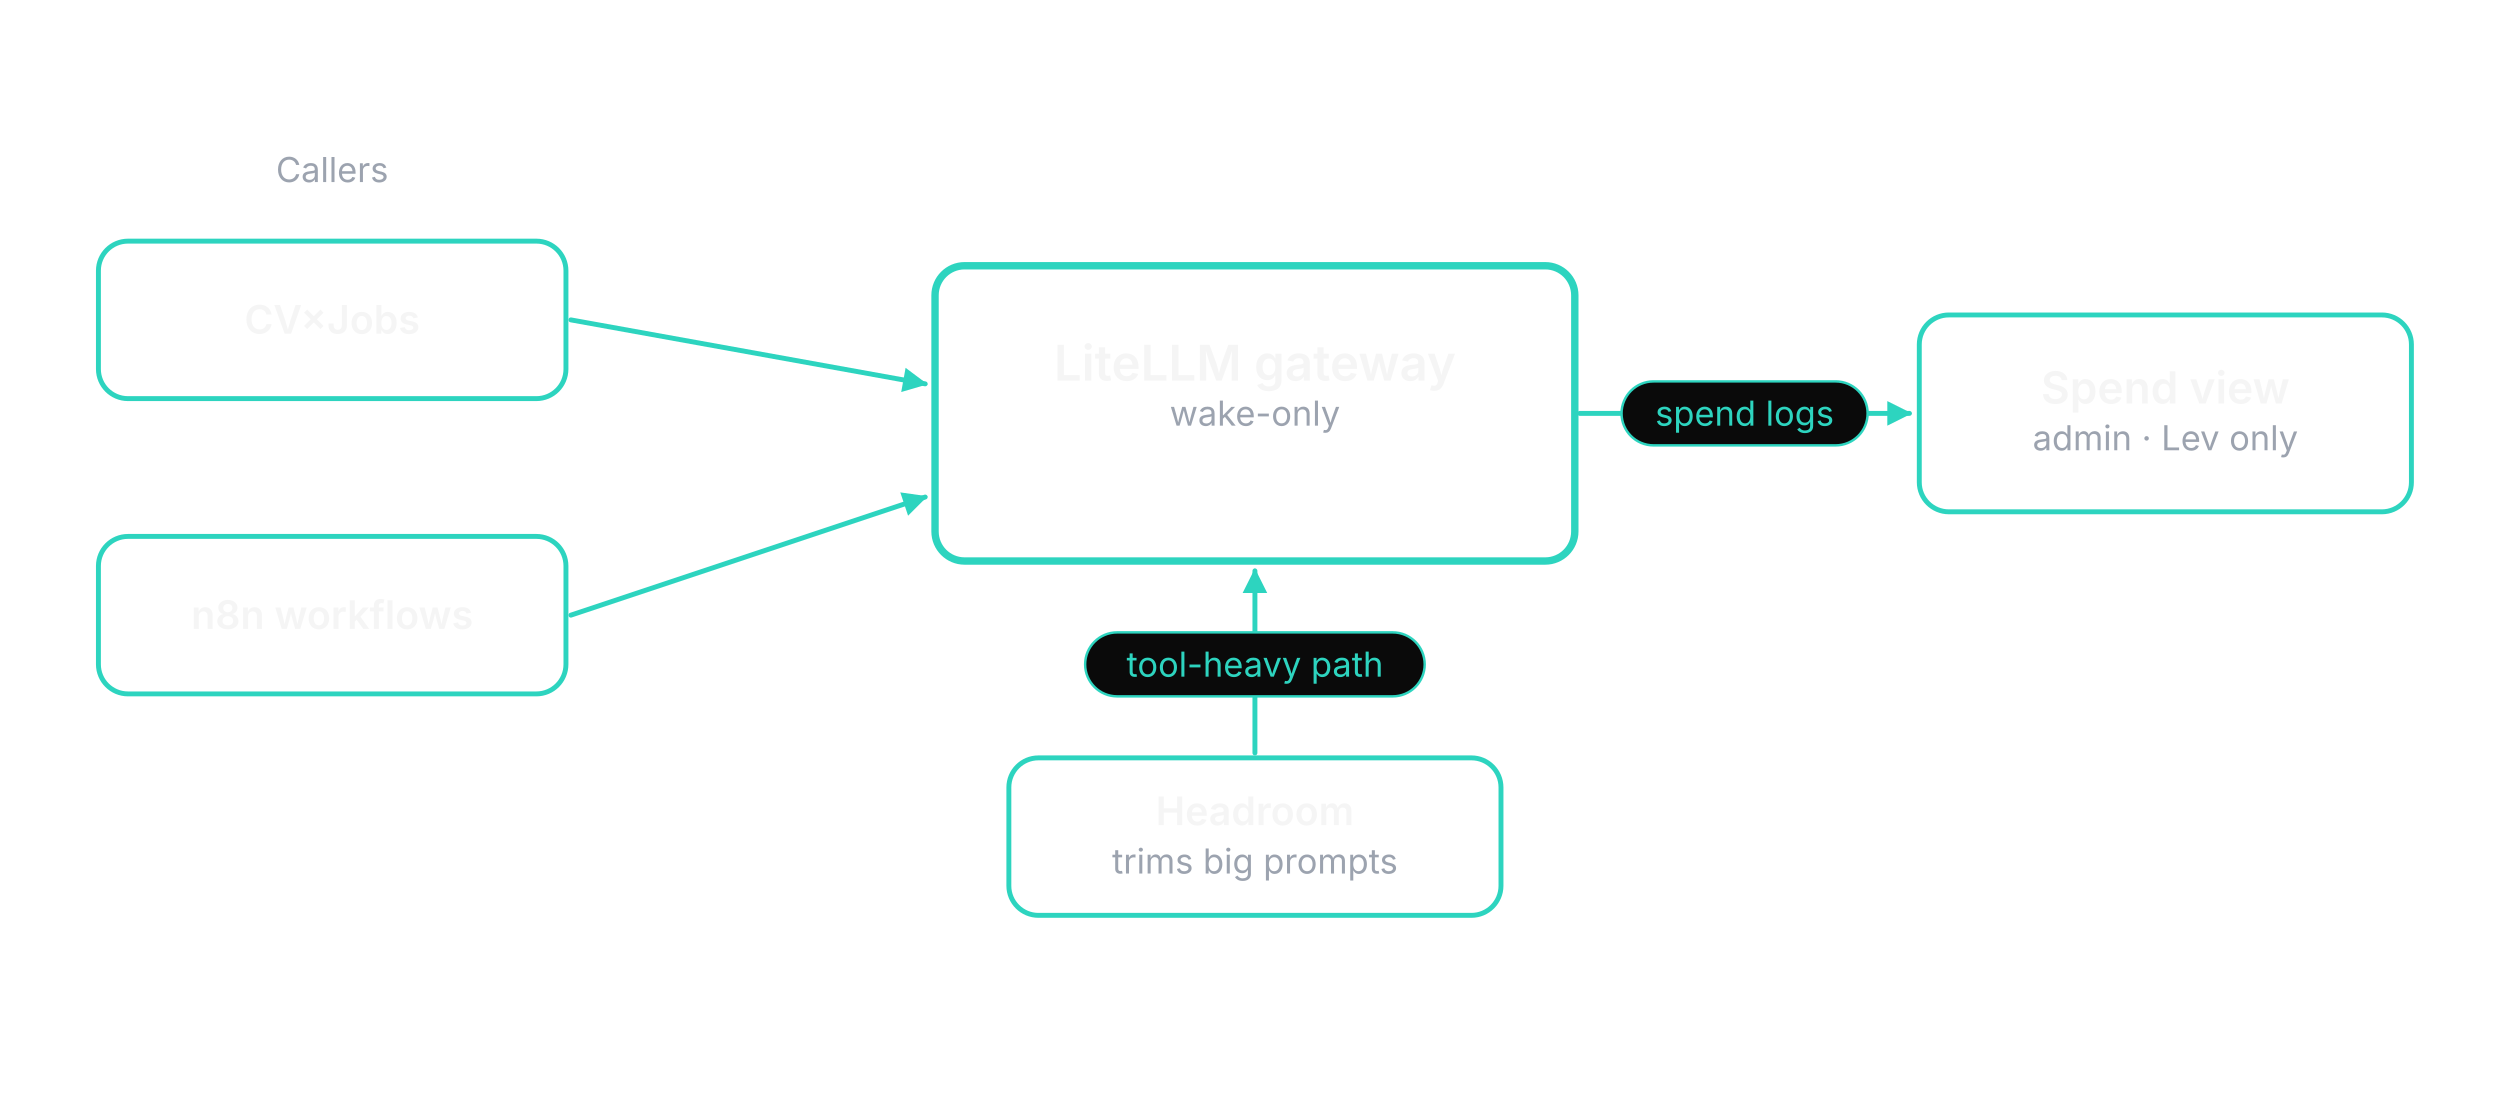
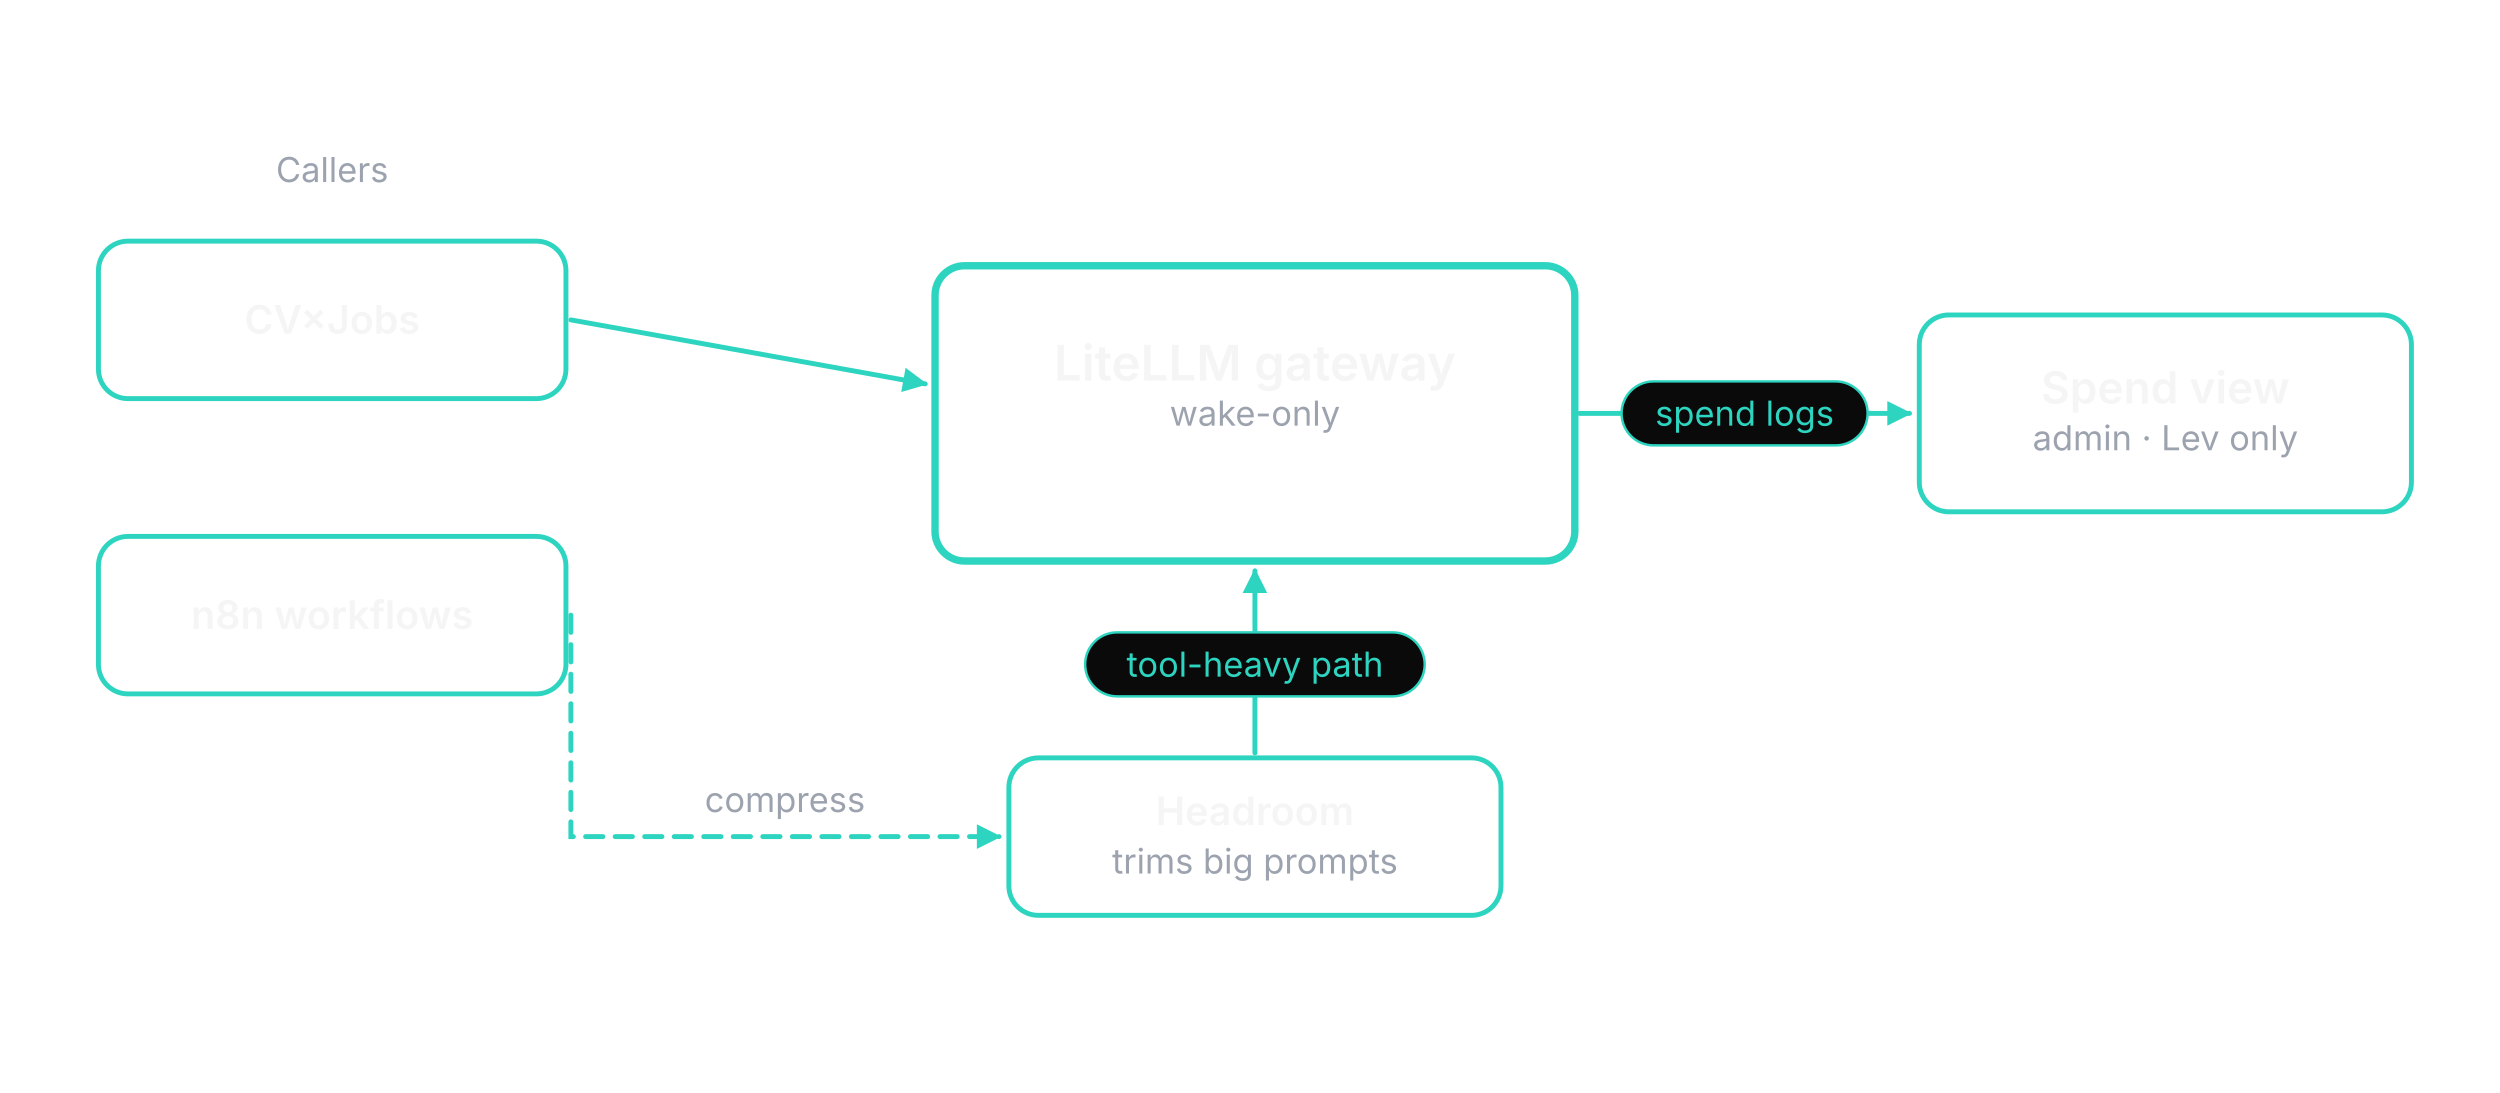
<svg xmlns="http://www.w3.org/2000/svg" width="1016" height="444" viewBox="0 0 1016 444">
  <defs>
    <marker id="a" markerWidth="10" markerHeight="10" refX="9" refY="5" orient="auto" markerUnits="userSpaceOnUse">
      <path d="M0,0 L10,5 L0,10 z" fill="#2dd4bf" />
    </marker>
  </defs>
  <g transform="translate(0,-42)">
    <text x="135" y="116" font-family="Segoe UI, system-ui, Inter, Helvetica, Arial, sans-serif" font-size="14" fill="#9ca3af" text-anchor="middle">Callers</text>
    <rect x="40" y="140" width="190" height="64" rx="12" fill="none" stroke="#2dd4bf" stroke-width="2" />
    <text x="135.0" y="177.6" font-family="Segoe UI, system-ui, Inter, Helvetica, Arial, sans-serif" font-size="16" font-weight="600" fill="#f5f5f5" text-anchor="middle">CV×Jobs</text>
    <rect x="40" y="260" width="190" height="64" rx="12" fill="none" stroke="#2dd4bf" stroke-width="2" />
    <text x="135.0" y="297.6" font-family="Segoe UI, system-ui, Inter, Helvetica, Arial, sans-serif" font-size="16" font-weight="600" fill="#f5f5f5" text-anchor="middle">n8n workflows</text>
    <rect x="380" y="150" width="260" height="120" rx="12" fill="none" stroke="#2dd4bf" stroke-width="3" />
    <text x="510.0" y="196.667" font-family="Segoe UI, system-ui, Inter, Helvetica, Arial, sans-serif" font-size="20" font-weight="600" fill="#f5f5f5" text-anchor="middle">LiteLLM gateway</text>
    <text x="510.0" y="215.0" font-family="Segoe UI, system-ui, Inter, Helvetica, Arial, sans-serif" font-size="14" fill="#9ca3af" text-anchor="middle">wake-only</text>
    <rect x="410" y="350" width="200" height="64" rx="12" fill="none" stroke="#2dd4bf" stroke-width="2" />
    <text x="510.0" y="377.333" font-family="Segoe UI, system-ui, Inter, Helvetica, Arial, sans-serif" font-size="16" font-weight="600" fill="#f5f5f5" text-anchor="middle">Headroom</text>
    <text x="510.0" y="397.0" font-family="Segoe UI, system-ui, Inter, Helvetica, Arial, sans-serif" font-size="14" fill="#9ca3af" text-anchor="middle">trims big prompts</text>
    <rect x="780" y="170" width="200" height="80" rx="12" fill="none" stroke="#2dd4bf" stroke-width="2" />
    <text x="880.0" y="206.0" font-family="Segoe UI, system-ui, Inter, Helvetica, Arial, sans-serif" font-size="18" font-weight="600" fill="#f5f5f5" text-anchor="middle">Spend view</text>
    <text x="880.0" y="225.0" font-family="Segoe UI, system-ui, Inter, Helvetica, Arial, sans-serif" font-size="14" fill="#9ca3af" text-anchor="middle">admin · Lev only</text>
    <path d="M232,172 L376,198" fill="none" stroke="#2dd4bf" stroke-width="2" stroke-linecap="round" marker-end="url(#a)" />
-     <path d="M232,292 L376,244" fill="none" stroke="#2dd4bf" stroke-width="2" stroke-linecap="round" marker-end="url(#a)" />
+     <path d="M232,292 V382 H406" fill="none" stroke="#2dd4bf" stroke-width="2" stroke-linecap="round" stroke-dasharray="7 5" marker-end="url(#a)" />
+     <text x="319" y="372" font-family="Segoe UI, system-ui, Inter, Helvetica, Arial, sans-serif" font-size="14" fill="#9ca3af" text-anchor="middle">compress</text>
    <path d="M510,348 V274" fill="none" stroke="#2dd4bf" stroke-width="2" stroke-linecap="round" marker-end="url(#a)" />
    <rect x="441" y="299" width="138" height="26" rx="13" fill="#0a0a0a" stroke="#2dd4bf" stroke-width="1" />
    <text x="510" y="317" font-family="Segoe UI, system-ui, Inter, Helvetica, Arial, sans-serif" font-size="14" fill="#2dd4bf" text-anchor="middle">tool-heavy path</text>
    <path d="M642,210 H776" fill="none" stroke="#2dd4bf" stroke-width="2" stroke-linecap="round" marker-end="url(#a)" />
    <rect x="659" y="197" width="100" height="26" rx="13" fill="#0a0a0a" stroke="#2dd4bf" stroke-width="1" />
    <text x="709" y="215" font-family="Segoe UI, system-ui, Inter, Helvetica, Arial, sans-serif" font-size="14" fill="#2dd4bf" text-anchor="middle">spend logs</text>
  </g>
</svg>
